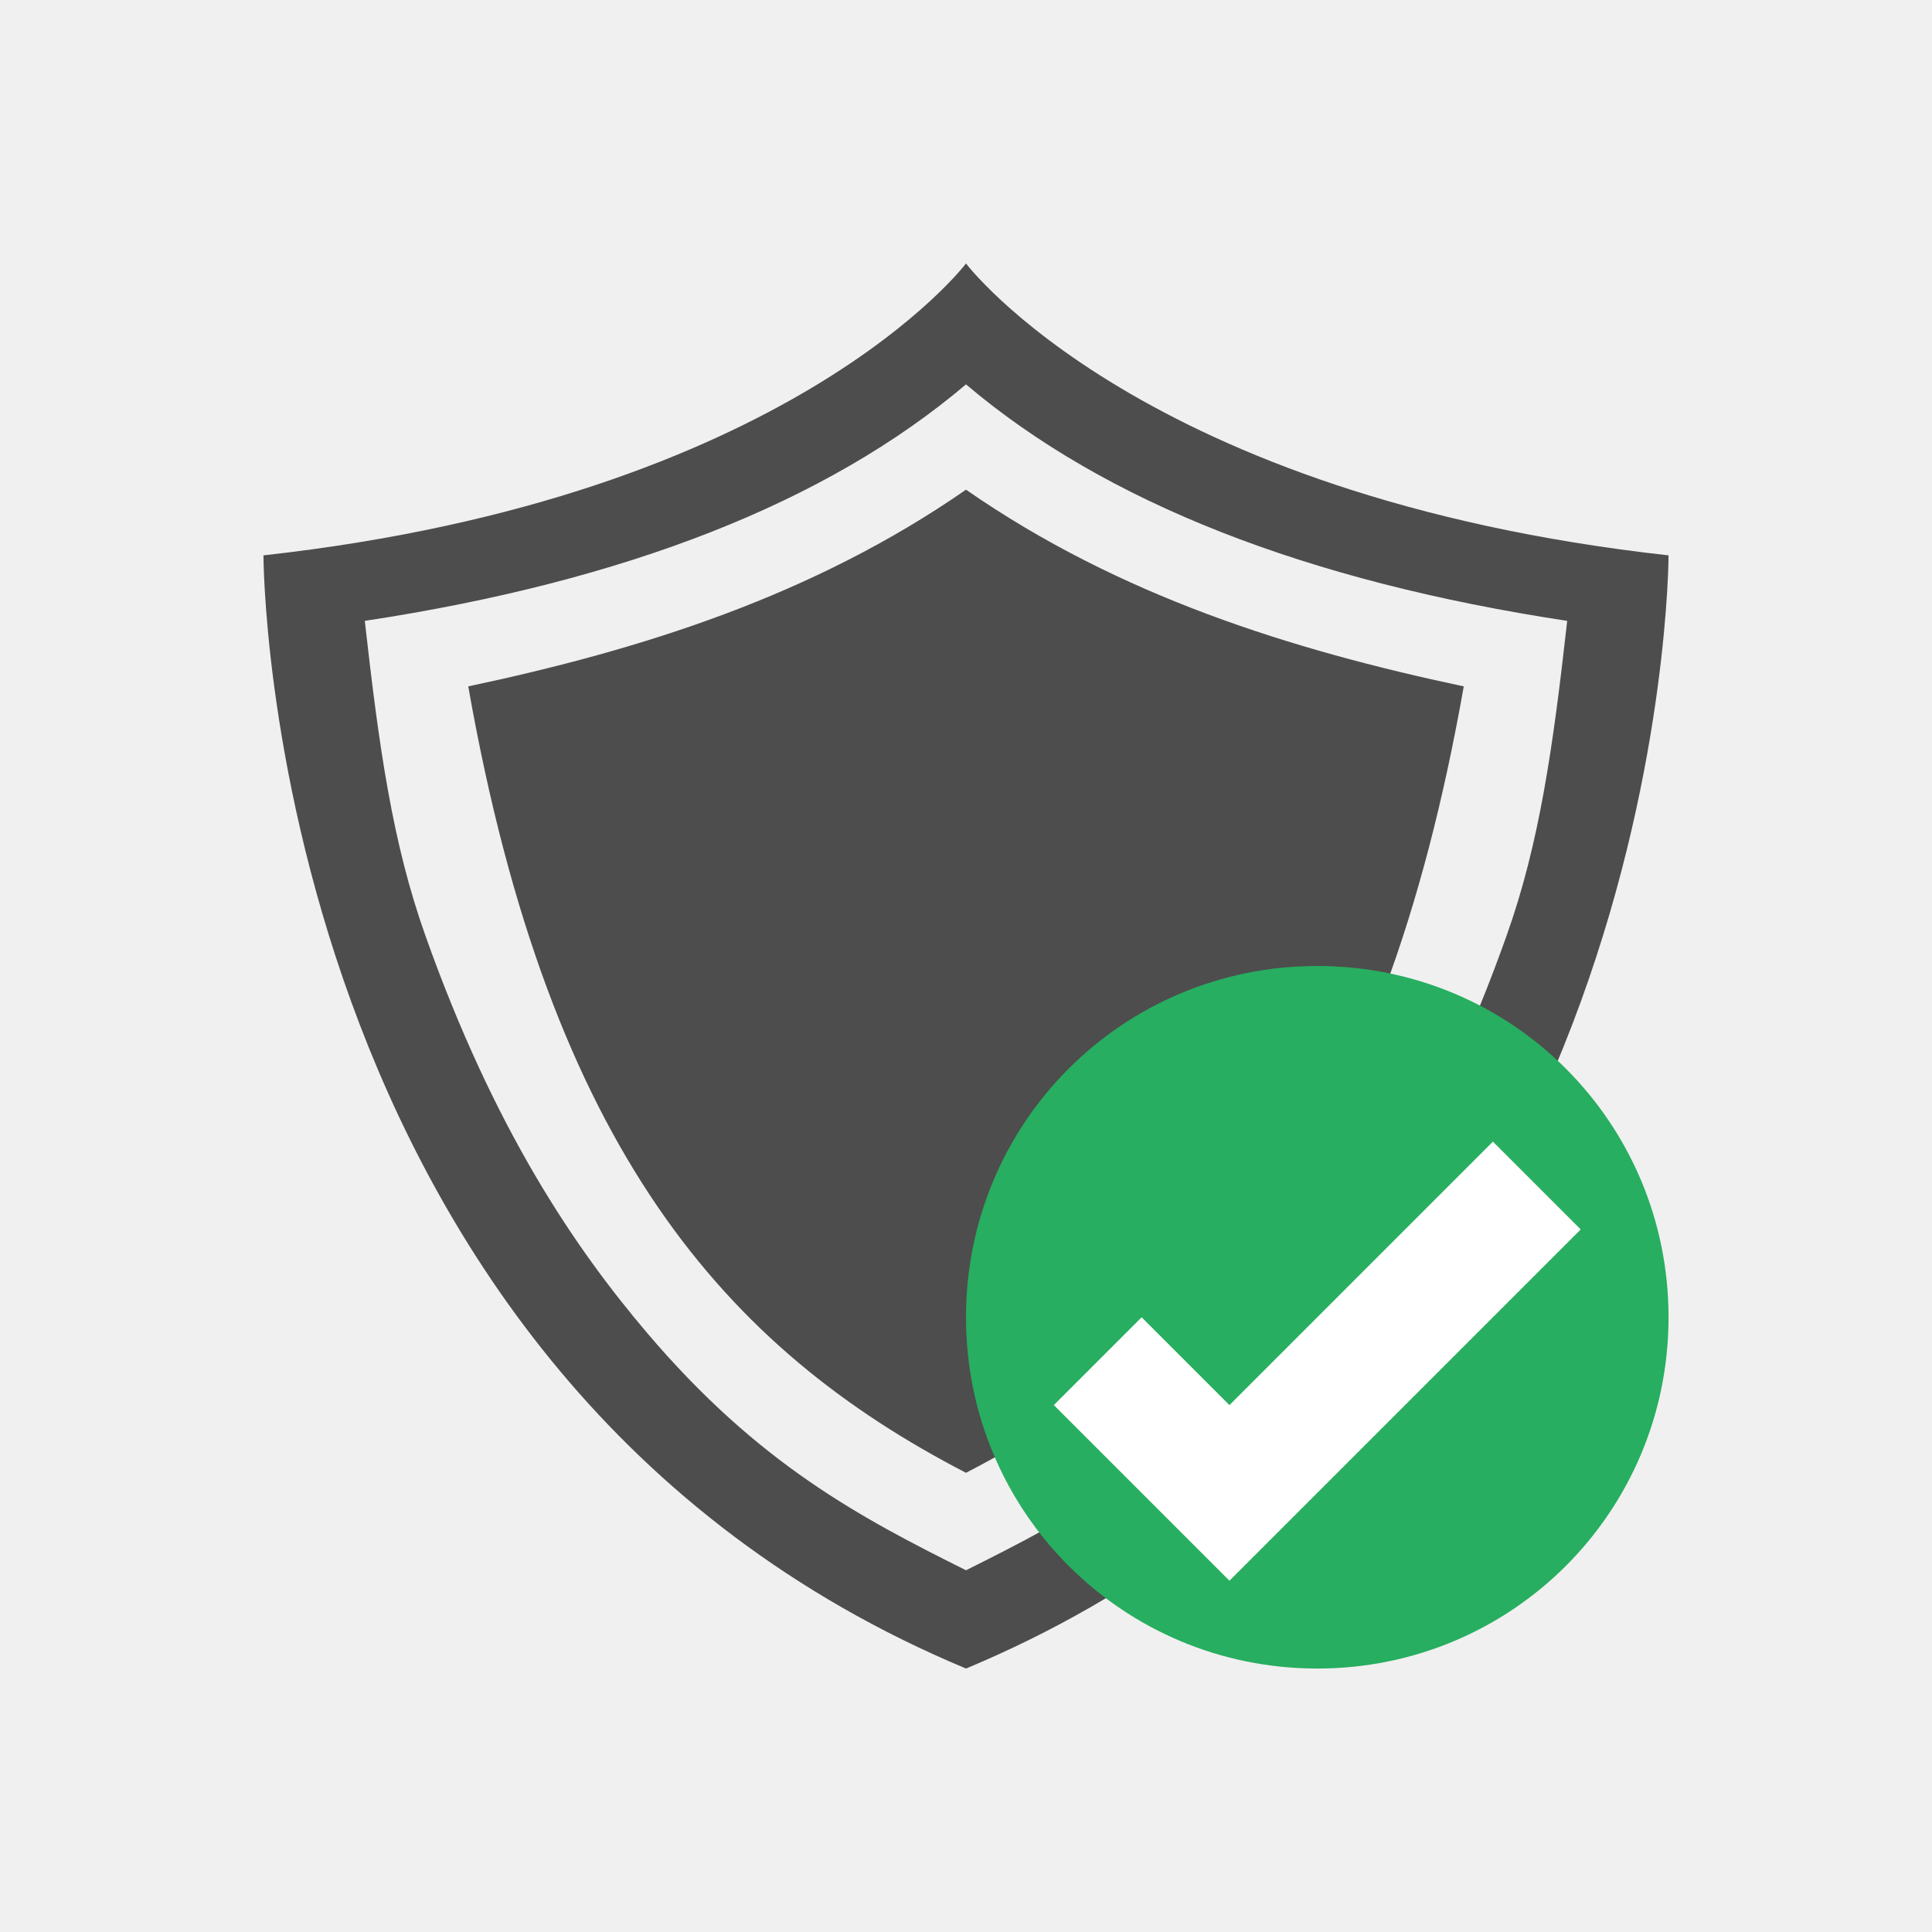
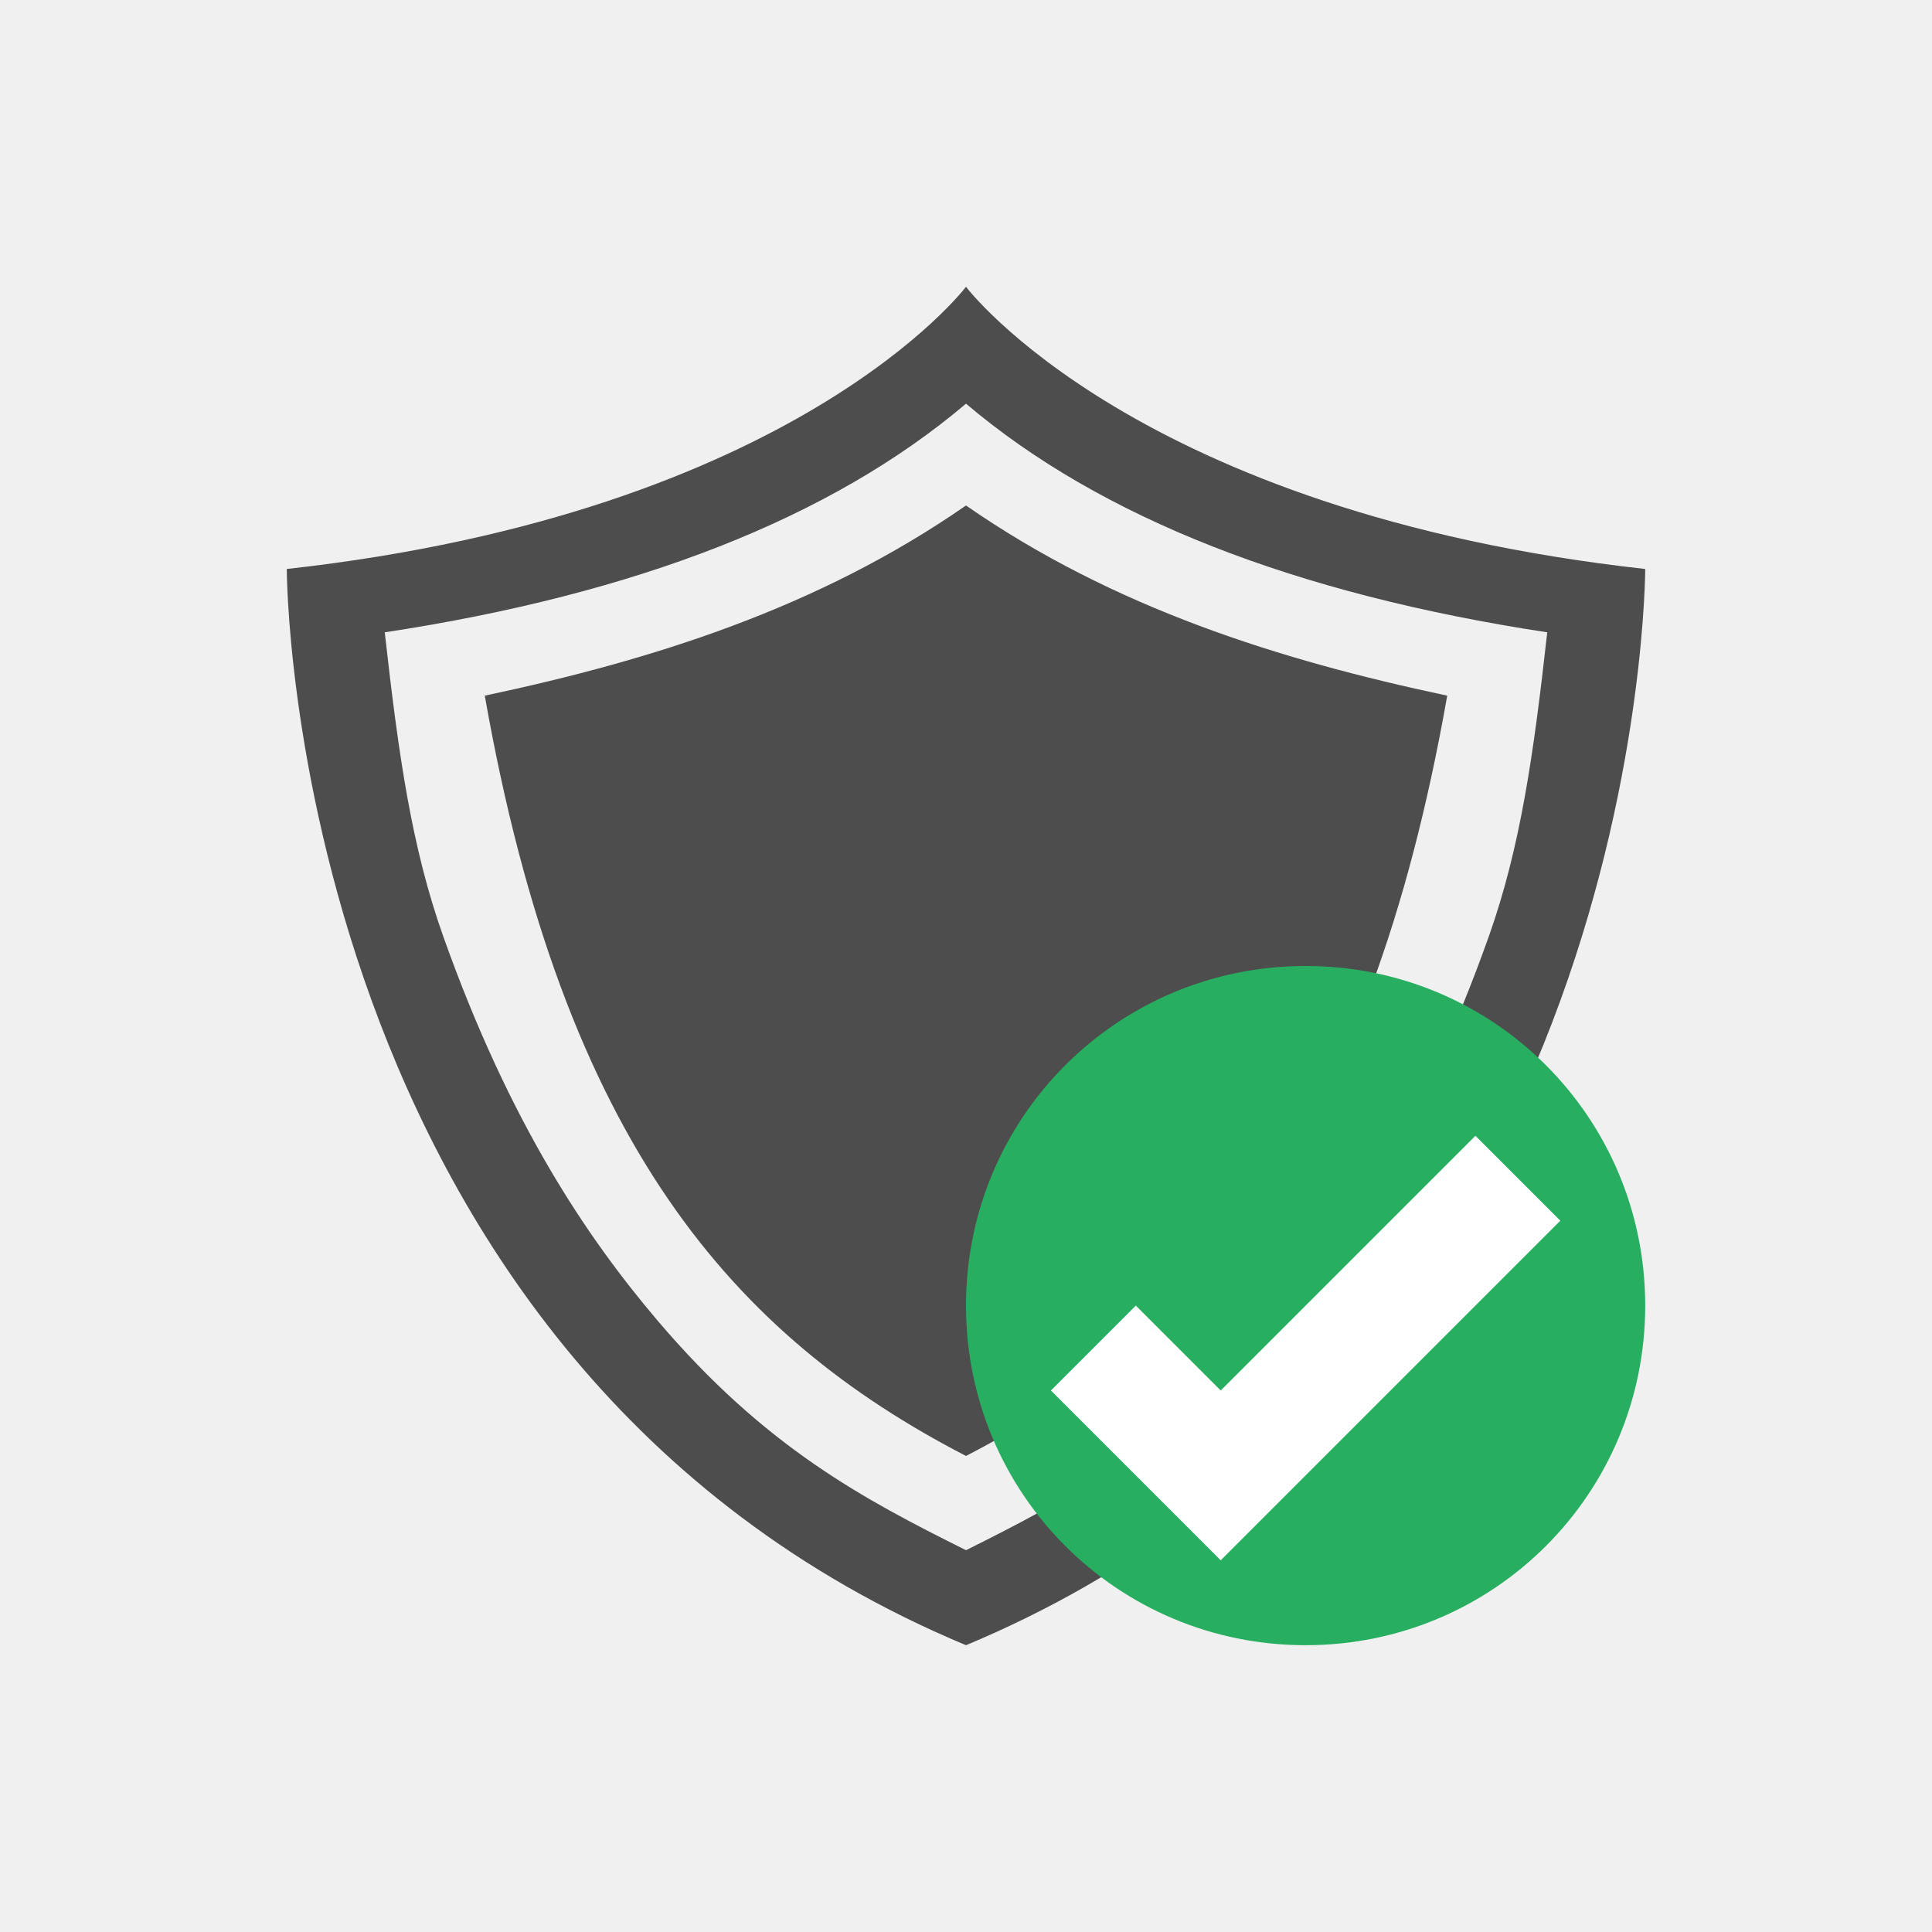
- <svg xmlns="http://www.w3.org/2000/svg" viewBox="0 0 22 22">
+ <svg xmlns="http://www.w3.org/2000/svg" height="64" width="64" id="svg9" version="1.1" viewBox="0 0 64 64">
  <defs id="defs3051">
-     <style type="text/css" id="current-color-scheme">
+     <style id="current-color-scheme" type="text/css">
      .ColorScheme-Text {
        color:#4d4d4d;
      }
      .ColorScheme-PositiveText {
        color:#27ae60;
      }
      </style>
  </defs>
-   <g transform="translate(0,-1030.362)">
-     <path style="opacity:1;fill:currentColor;fill-opacity:1;stroke:none" d="M 11 3 C 11 3 9 5.658 3 6.324 C 3 6.324 3 15.658 11 19 C 19 15.658 19 6.324 19 6.324 C 13 5.658 11 3 11 3 z M 11 4.377 C 12.587 5.722 14.877 6.619 17.846 7.07 C 17.684 8.516 17.53 9.603 17.156 10.654 C 16.371 12.863 15.456 14.207 14.635 15.174 C 13.363 16.672 12.207 17.278 11 17.881 C 9.793 17.278 8.637 16.672 7.365 15.174 C 6.544 14.207 5.629 12.863 4.844 10.654 C 4.47 9.603 4.316 8.516 4.154 7.07 C 7.123 6.619 9.413 5.722 11 4.377 z M 11 5.576 C 9.257 6.786 7.298 7.399 5.332 7.816 C 6.263 13.098 8.268 15.357 11 16.771 C 13.732 15.357 15.737 13.098 16.668 7.816 C 14.702 7.399 12.743 6.786 11 5.576 z " transform="translate(0,1030.362)" class="ColorScheme-Text" id="path4943-7" />
-     <path style="fill:currentColor;fill-opacity:1;stroke:none" class="ColorScheme-PositiveText" d="m 15,1041.362 c 2.216,0 4,1.784 4,4 0,2.216 -1.784,4 -4,4 -2.216,0 -4,-1.784 -4,-4 0,-2.216 1.784,-4 4,-4 z" id="rect4153" />
-     <path style="fill:#ffffff" d="M 17 13 L 14 16 L 13 15 L 12 16 L 13 17 L 14 18 L 18 14 L 17 13 z " transform="translate(0,1030.362)" id="path4142" />
+   <g id="g7" transform="matrix(2.8125,0,0,2.8125,1.0625,-2896.831)">
+     <path id="path4943-7" class="ColorScheme-Text" transform="translate(0,1030.362)" d="M 11,3 C 11,3 9,5.658 3,6.324 3,6.324 3,15.658 11,19 19,15.658 19,6.324 19,6.324 13,5.658 11,3 11,3 Z m 0,1.377 c 1.587,1.345 3.877,2.242 6.846,2.693 -0.161,1.445 -0.316,2.533 -0.689,3.584 -0.785,2.209 -1.7,3.553 -2.521,4.52 C 13.363,16.672 12.207,17.278 11,17.881 9.793,17.278 8.637,16.672 7.365,15.174 6.544,14.207 5.629,12.863 4.844,10.654 4.47,9.603 4.316,8.516 4.154,7.07 7.123,6.619 9.413,5.722 11,4.377 Z m 0,1.199 C 9.257,6.786 7.298,7.399 5.332,7.816 6.263,13.098 8.268,15.357 11,16.771 13.732,15.357 15.737,13.098 16.668,7.816 14.702,7.399 12.743,6.786 11,5.576 Z" style="opacity:1;fill:currentColor;fill-opacity:1;stroke:none" />
+     <path id="rect4153" d="m 15,1041.362 c 2.216,0 4,1.784 4,4 0,2.216 -1.784,4 -4,4 -2.216,0 -4,-1.784 -4,-4 0,-2.216 1.784,-4 4,-4 z" class="ColorScheme-PositiveText" style="fill:currentColor;fill-opacity:1;stroke:none" />
+     <path id="path4142" transform="translate(0,1030.362)" d="m 17,13 -3,3 -1,-1 -1,1 1,1 1,1 4,-4 z" style="fill:#ffffff" />
  </g>
</svg>
